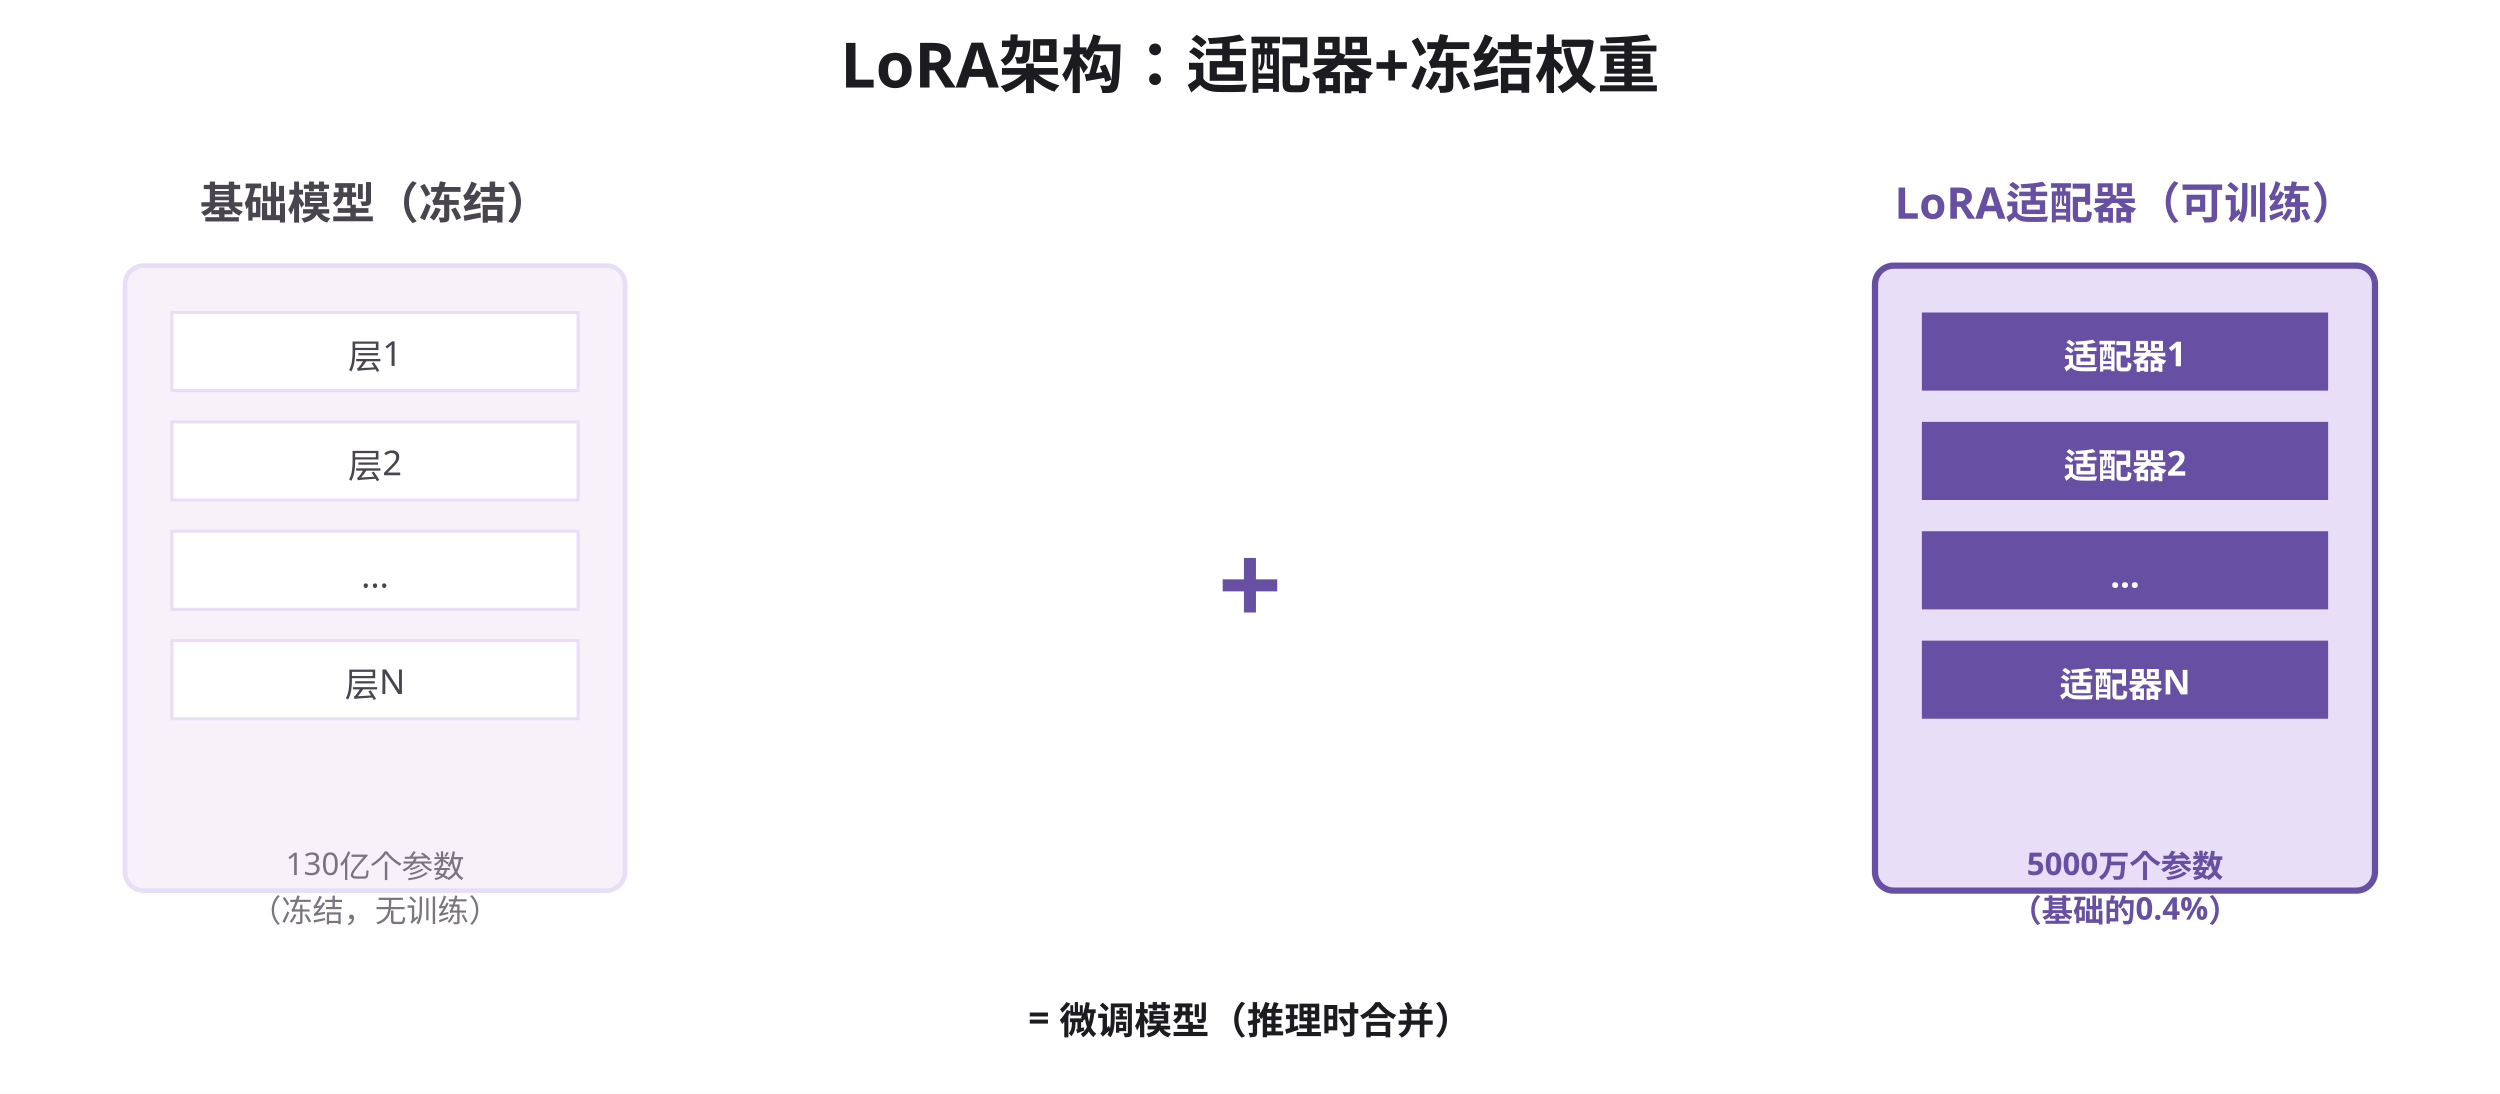
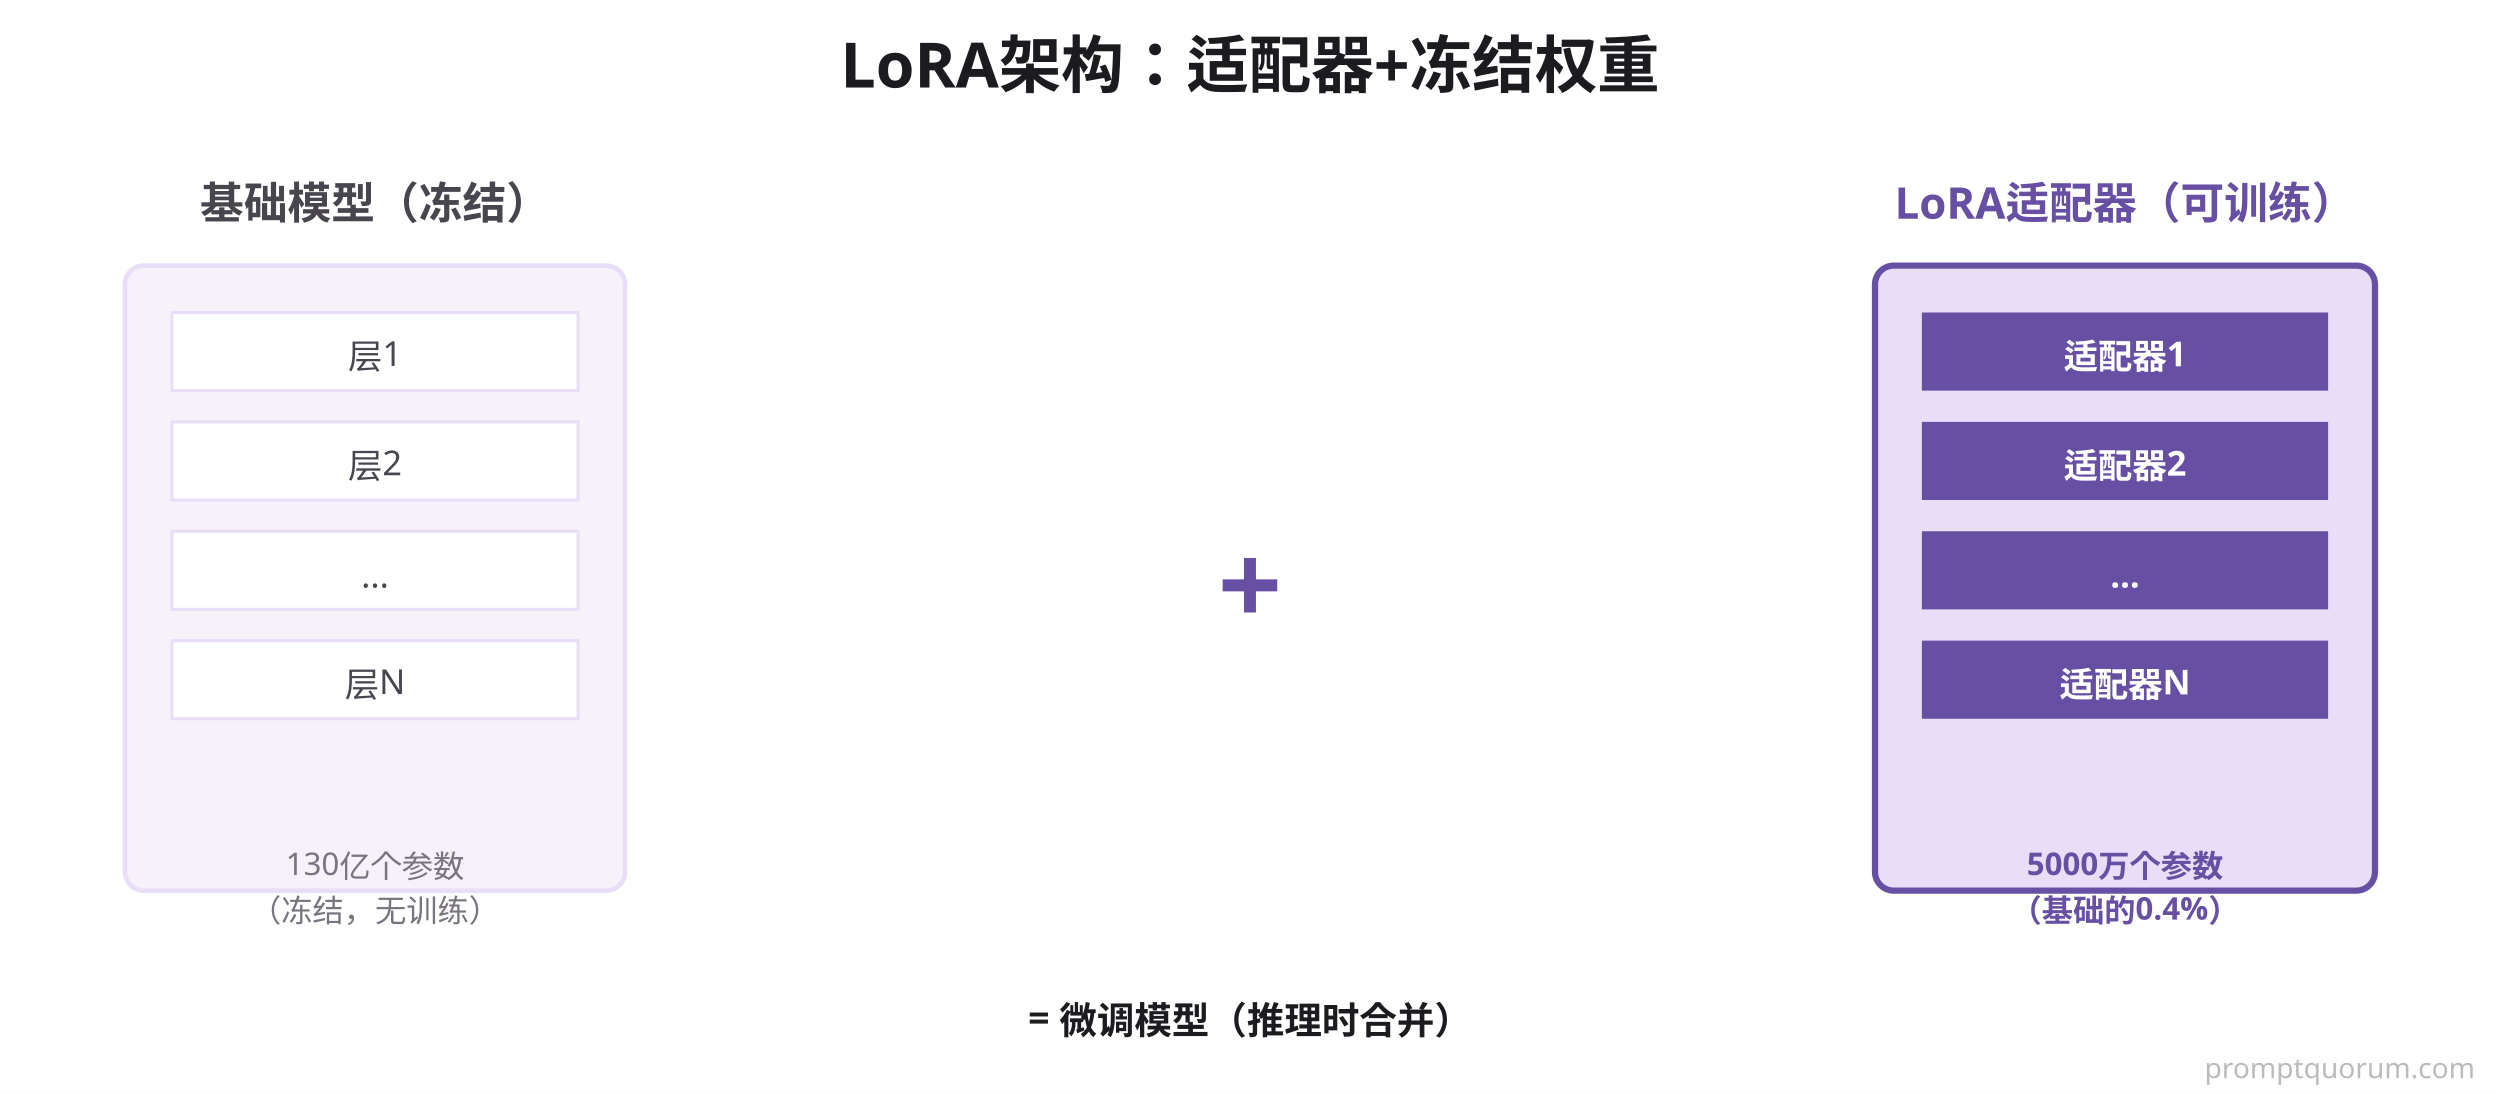
<svg xmlns="http://www.w3.org/2000/svg" viewBox="0 0 800 350">
  <rect width="800" height="350" fill="#FFFFFF" />
  <text x="400" y="28" font-family="system-ui, sans-serif" font-size="20" font-weight="700" fill="#1C1B1F" text-anchor="middle">LoRA架构：适配器+冻结权重</text>
  <text x="120" y="70" font-family="system-ui, sans-serif" font-size="14" font-weight="700" fill="#49454F" text-anchor="middle">基础模型（冻结）</text>
  <rect x="40" y="85" width="160" height="200" rx="6" fill="#F7F2FA" stroke="#E8DEF8" stroke-width="1.5" />
  <rect x="55" y="100" width="130" height="25" fill="#FFFFFF" stroke="#E8DEF8" stroke-width="1" />
  <text x="120" y="118" font-family="system-ui, sans-serif" font-size="11" fill="#49454F" text-anchor="middle">层1</text>
  <rect x="55" y="135" width="130" height="25" fill="#FFFFFF" stroke="#E8DEF8" stroke-width="1" />
  <text x="120" y="153" font-family="system-ui, sans-serif" font-size="11" fill="#49454F" text-anchor="middle">层2</text>
  <rect x="55" y="170" width="130" height="25" fill="#FFFFFF" stroke="#E8DEF8" stroke-width="1" />
  <text x="120" y="188" font-family="system-ui, sans-serif" font-size="11" fill="#49454F" text-anchor="middle">...</text>
  <rect x="55" y="205" width="130" height="25" fill="#FFFFFF" stroke="#E8DEF8" stroke-width="1" />
  <text x="120" y="223" font-family="system-ui, sans-serif" font-size="11" fill="#49454F" text-anchor="middle">层N</text>
  <text x="120" y="280" font-family="system-ui, sans-serif" font-size="10" fill="#79747E" text-anchor="middle">130亿个参数</text>
  <text x="120" y="295" font-family="system-ui, sans-serif" font-size="10" fill="#79747E" text-anchor="middle">（冻结，无训练）</text>
  <text x="400" y="200" font-family="system-ui, sans-serif" font-size="36" font-weight="700" fill="#6750A4" text-anchor="middle">+</text>
  <text x="680" y="70" font-family="system-ui, sans-serif" font-size="14" font-weight="700" fill="#6750A4" text-anchor="middle">LoRA适配器（可训练）</text>
  <rect x="600" y="85" width="160" height="200" rx="6" fill="#E8DEF8" stroke="#6750A4" stroke-width="2" />
  <rect x="615" y="100" width="130" height="25" fill="#6750A4" stroke="none" />
  <text x="680" y="118" font-family="system-ui, sans-serif" font-size="11" fill="#FFFFFF" text-anchor="middle" font-weight="600">适配器1</text>
  <rect x="615" y="135" width="130" height="25" fill="#6750A4" stroke="none" />
  <text x="680" y="153" font-family="system-ui, sans-serif" font-size="11" fill="#FFFFFF" text-anchor="middle" font-weight="600">适配器2</text>
  <rect x="615" y="170" width="130" height="25" fill="#6750A4" stroke="none" />
  <text x="680" y="188" font-family="system-ui, sans-serif" font-size="11" fill="#FFFFFF" text-anchor="middle" font-weight="600">...</text>
  <rect x="615" y="205" width="130" height="25" fill="#6750A4" stroke="none" />
  <text x="680" y="223" font-family="system-ui, sans-serif" font-size="11" fill="#FFFFFF" text-anchor="middle" font-weight="600">适配器N</text>
  <text x="680" y="280" font-family="system-ui, sans-serif" font-size="10" fill="#6750A4" text-anchor="middle" font-weight="600">5000万个参数</text>
  <text x="680" y="295" font-family="system-ui, sans-serif" font-size="10" fill="#6750A4" text-anchor="middle" font-weight="600">（基础的0.4%）</text>
  <text x="400" y="330" font-family="system-ui, sans-serif" font-size="12" font-weight="700" fill="#1C1B1F" text-anchor="middle">= 微调模型（推理时合并）</text>
+   <text x="792" y="345" font-family="system-ui,sans-serif" font-size="9" fill="#BBBBBB" text-anchor="end">promptquorum.com</text>
</svg>
